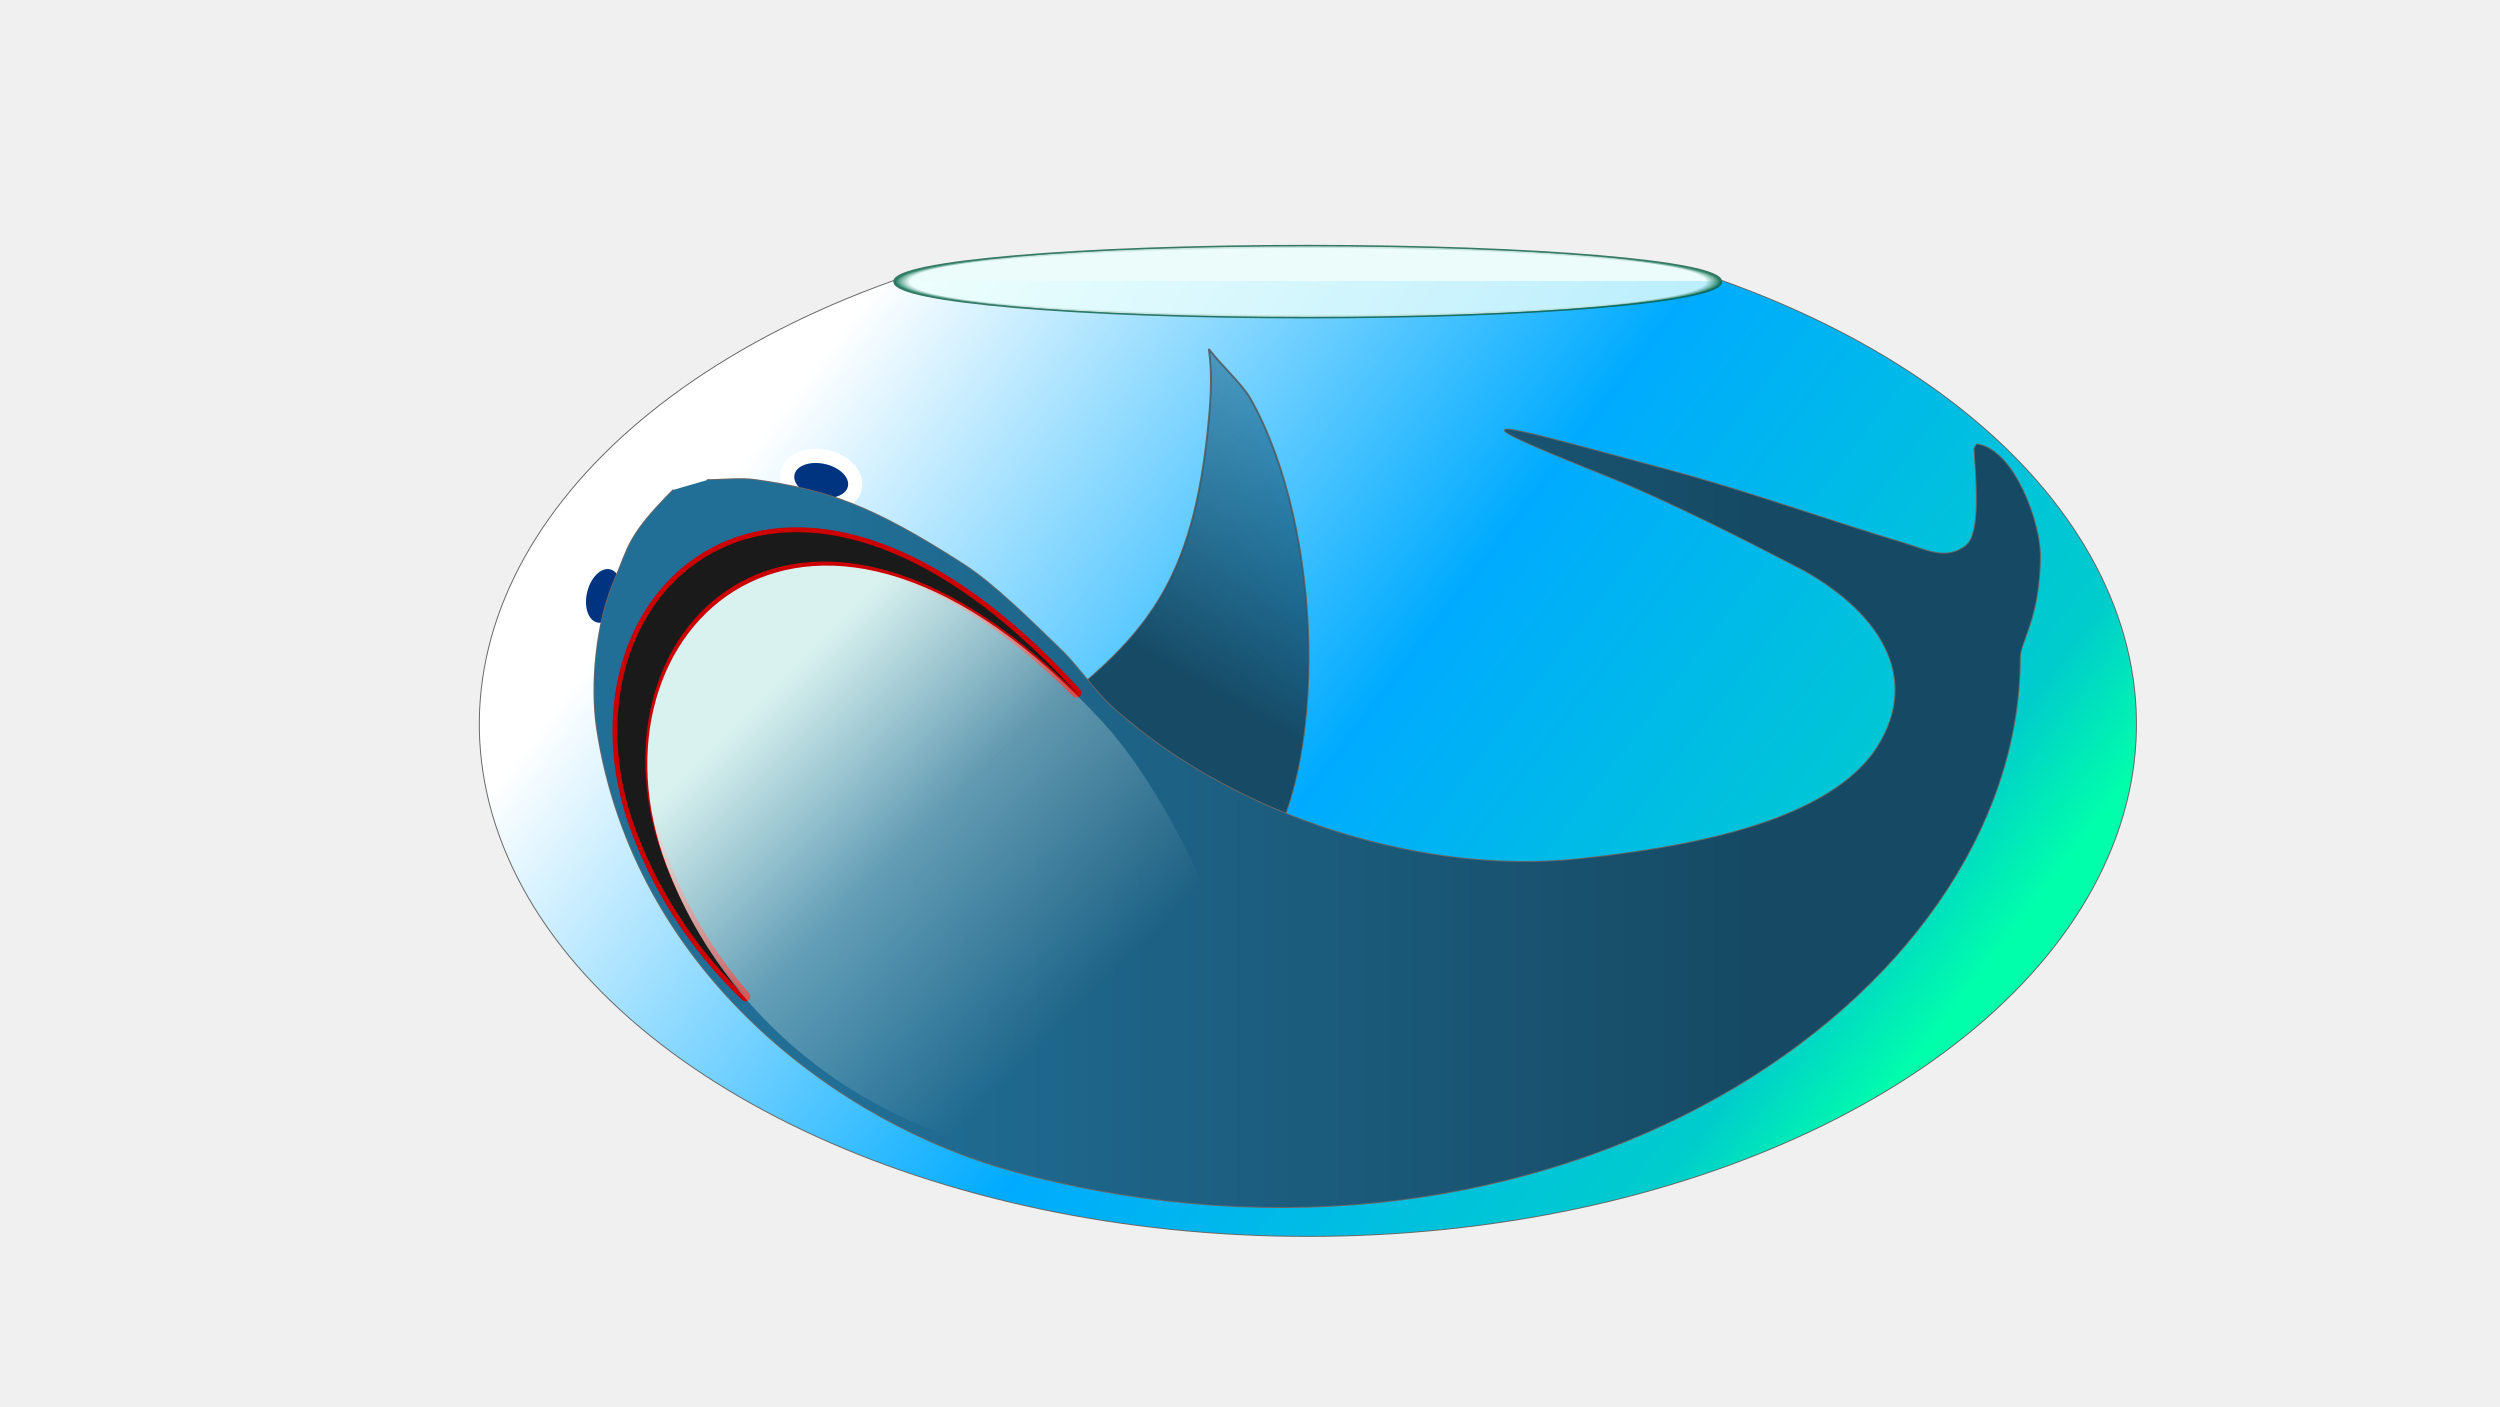
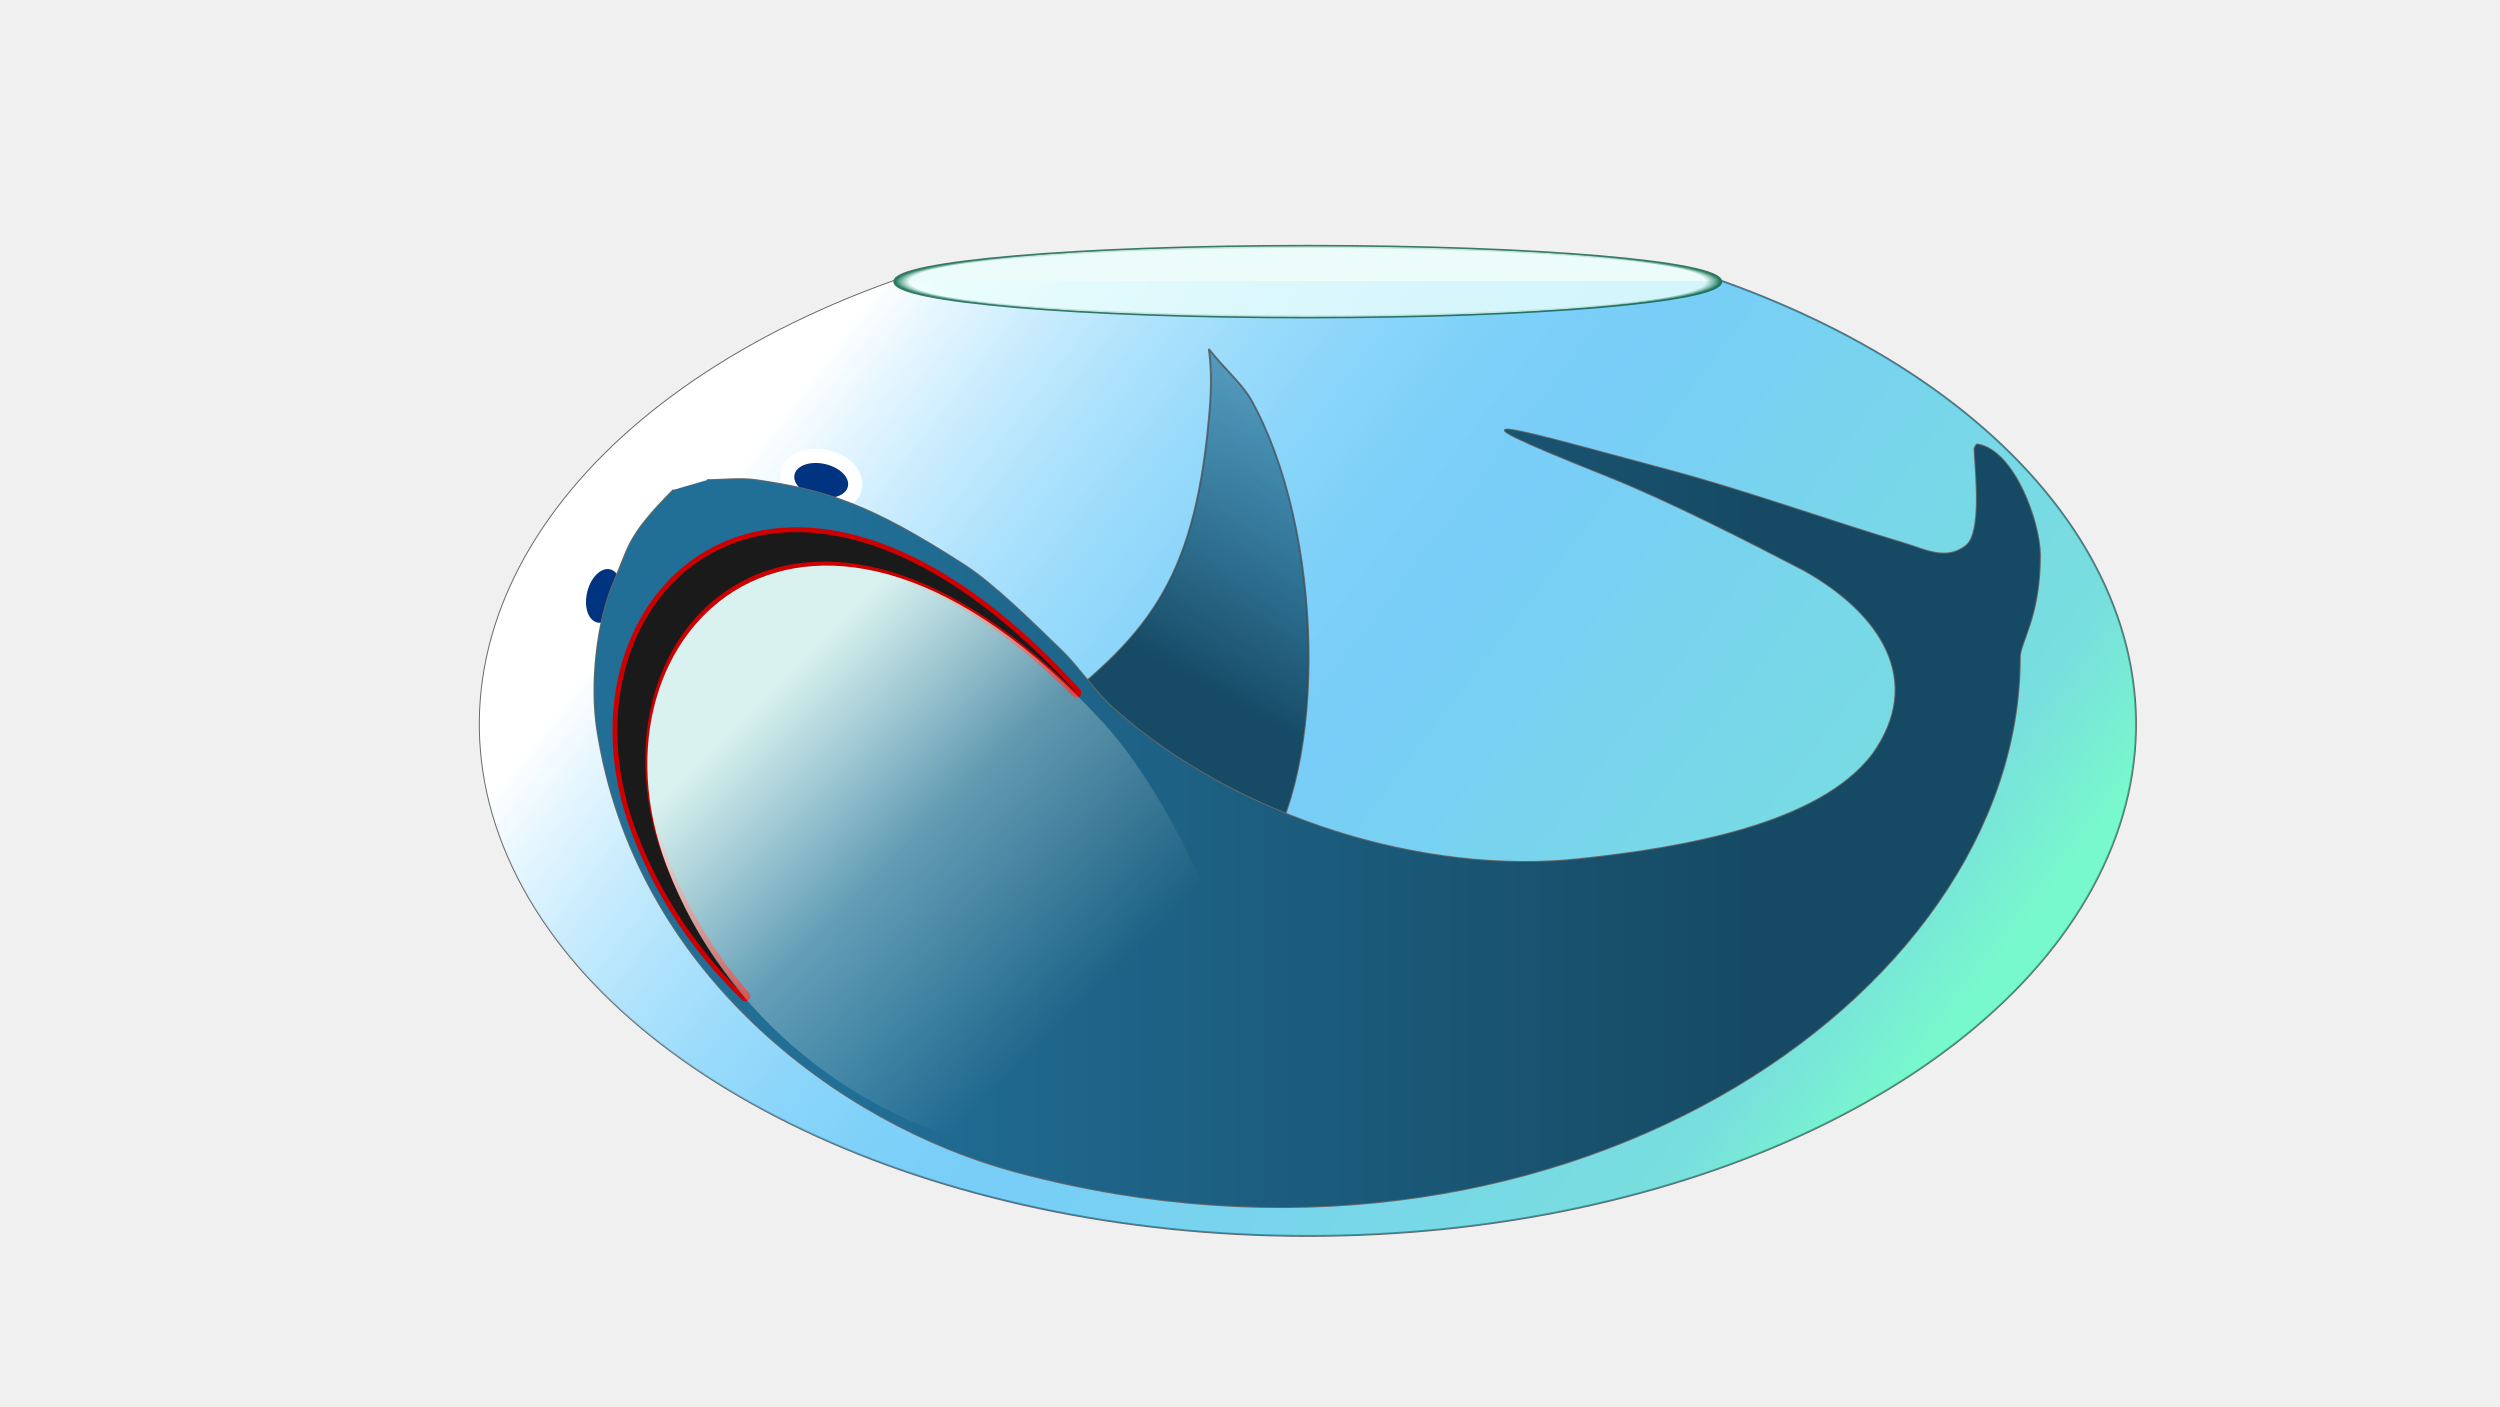
<svg xmlns="http://www.w3.org/2000/svg" xmlns:xlink="http://www.w3.org/1999/xlink" width="1280" height="720" version="1.1" viewBox="0 0 1280 720" id="svg71">
  <defs id="defs44">
    <linearGradient id="linearGradient8160">
      <stop style="stop-color:#ebfffd;stop-opacity:0.8;" offset="0.96" id="stop8158" />
      <stop style="stop-color:#006644;stop-opacity:1;" offset="1" id="stop8156" />
    </linearGradient>
    <linearGradient id="linearGradient5724">
-       <stop style="stop-color:#ffffff;stop-opacity:1;" offset="0" id="stop5722" />
-       <stop style="stop-color:#00abff;stop-opacity:1;" offset="0.5" id="stop5730" />
-       <stop style="stop-color:#00cccc;stop-opacity:1;" offset="0.9" id="stop8121" />
-       <stop style="stop-color:#00ffaa;stop-opacity:1;" offset="1" id="stop5720" />
+       <stop style="stop-color:#ffffff;stop-opacity:1.0;" offset="0" id="stop5722" />
+       <stop style="stop-color:#00abff;stop-opacity:0.5;" offset="0.5" id="stop5730" />
+       <stop style="stop-color:#00cccc;stop-opacity:0.5;" offset="0.90" id="stop8121" />
+       <stop style="stop-color:#00ffaa;stop-opacity:0.5;" offset="1" id="stop5720" />
    </linearGradient>
    <linearGradient id="linearGradient967">
      <stop style="stop-color:#216f97;stop-opacity:1;" offset="0.16" id="stop963" />
      <stop style="stop-color:#164a64;stop-opacity:1;" offset="0.8" id="stop965" />
    </linearGradient>
    <linearGradient id="d" x1="531.33" x2="678.81" y1="439.63" y2="184.19" gradientUnits="userSpaceOnUse">
      <stop stop-color="#164a65" offset=".4" id="stop17" />
      <stop stop-color="#216f96" stop-opacity=".498" offset="1" id="stop19" />
      <stop stop-color="#216f96" stop-opacity="0" offset="1" id="stop21" />
    </linearGradient>
    <linearGradient id="c" x1="394.31" x2="555.15" y1="352.85" y2="513.68" gradientUnits="userSpaceOnUse">
      <stop stop-color="#d9f2ef" offset="0" id="stop37" />
      <stop stop-color="#d9f2ef" stop-opacity=".36" offset=".467" id="stop39" />
      <stop stop-color="#d9f2ef" stop-opacity="0" offset="1" id="stop41" />
    </linearGradient>
    <linearGradient xlink:href="#linearGradient967" id="linearGradient969" x1="303.864" y1="418.982" x2="1044.947" y2="418.982" gradientUnits="userSpaceOnUse" />
    <linearGradient xlink:href="#linearGradient5724" id="linearGradient5726" x1="438.916" y1="158.363" x2="968.403" y2="560.655" gradientUnits="userSpaceOnUse" />
    <radialGradient xlink:href="#linearGradient8160" id="radialGradient8162" cx="669.57" cy="144.19" fx="669.57" fy="144.19" r="212.21" gradientTransform="matrix(1,0,0,0.08880354,0,131.3854)" gradientUnits="userSpaceOnUse" spreadMethod="pad" />
  </defs>
  <g id="g68">
    <g id="g50">
      <path d="m881.61 143.87a423.95 262.01 0 0 1 197.53 294.72 423.95 262.01 0 0 1-409.5 194.2 423.95 262.01 0 0 1-409.5-194.2 423.95 262.01 0 0 1 197.53-294.72" fill="url(#a)" stroke="#676767" style="paint-order:markers stroke fill;fill-opacity:1;fill:url(#linearGradient5726)" id="path46" />
      <ellipse cx="669.57" cy="144.19" rx="211.41" ry="18.045" fill="none" stroke="#0a5c41" stroke-linejoin="round" stroke-miterlimit="11.4" stroke-opacity=".8" stroke-width="1.6" style="paint-order:markers stroke fill;fill:url(#radialGradient8162);fill-opacity:1" id="ellipse48" />
    </g>
    <g id="g66">
      <ellipse transform="rotate(-167.55)" cx="-463.61" cy="-149.59" rx="14.004" ry="8.655" fill="#003480" stroke="#fff" stroke-width="14.507" style="paint-order:markers stroke fill" id="ellipse52" />
      <ellipse transform="rotate(103.82)" cx="222.45" cy="-373.01" rx="14.004" ry="8.655" fill="#003480" stroke="#fff" stroke-width="14.507" style="paint-order:markers stroke fill" id="ellipse54" />
      <path d="m524.81 373.55c59.849-44.38 84.357-70.914 93.292-150.47 1.664-15.737 2.812-29.149 1.003-43.135-0.042-0.332-0.299-1.153 0-1.003 6.76 8.821 16.306 17.067 21.066 25.078 37.981 67.183 39.721 190.73 5.016 237.74-1.075 1.863-2.99 4.017-4.013 4.013" fill="url(#d)" stroke="#676767" style="paint-order:markers stroke fill" id="path56" />
      <path d="m344.94 250.77c-24.08 24.08-22.831 29.38-30.172 46.233-9.703 22.276-12.368 54.478-9.028 76.238 19.091 124.38 124.25 202.5 214.55 226.69 273.24 73.214 513.85-87.95 513.85-263.31 0-7.893 10.307-20.484 10.307-52.274 0-16.686-13.091-53.795-32.136-56.799-0.334 0-1.383 1.91-1.365 2.244 0.732 13.824 3.897 43.046-4.235 49.599-10.156 8.184-21.427 1.946-31.468-1.06-39.998-11.976-80.756-26.779-120.79-37.504-73.334-19.65-129.72-36.306-31.097 3.009 30.352 12.1 71.516 33.059 100.37 48.095 39.531 22.265 61.94 56.766 35.053 94.35-27.282 35.812-96.127 47.878-150.53 53.646-78.783 8.354-174.45-20.636-237.69-76.718-10.212-9.056-18.143-21.452-27.085-30.094-14.964-14.464-34.642-34.017-49.805-43.792-48.324-31.15-70.673-38.266-106.68-43.481-7.919-1.147-17.051 0-25.078 0" fill="url(#b)" stroke="#676767" style="paint-order:markers stroke fill;fill-opacity:1;fill:url(#linearGradient969)" id="path58" />
      <path d="m406.25 272.49c-70.938 1.138-109.59 76.363-80.256 153.69 12.62 33.27 32.215 61.375 55.691 84.006-17.128-19.703-31.465-42.74-41.432-69.016-44.453-117.2 67.256-229.52 210.86-86.436-0.429-0.48-0.869-1.043-1.295-1.508-53.816-58.699-103.77-81.375-143.57-80.736z" fill="#1a1a1a" stroke="#c00" stroke-linejoin="round" stroke-miterlimit="11.4" stroke-width="5" style="paint-order:markers stroke fill" id="path60" />
      <path d="m341.31 443.28c-45.783-120.7 74.074-236.29 223.82-72.953 34.846 38.008 77.581 126.85 74.939 183.62-2.038 43.786-86.085 43.598-128.98 34.566-69.009-14.531-139.42-65.179-169.78-145.24z" fill="url(#c)" stroke-width="0" style="paint-order:markers stroke fill" id="path64" />
    </g>
  </g>
</svg>
